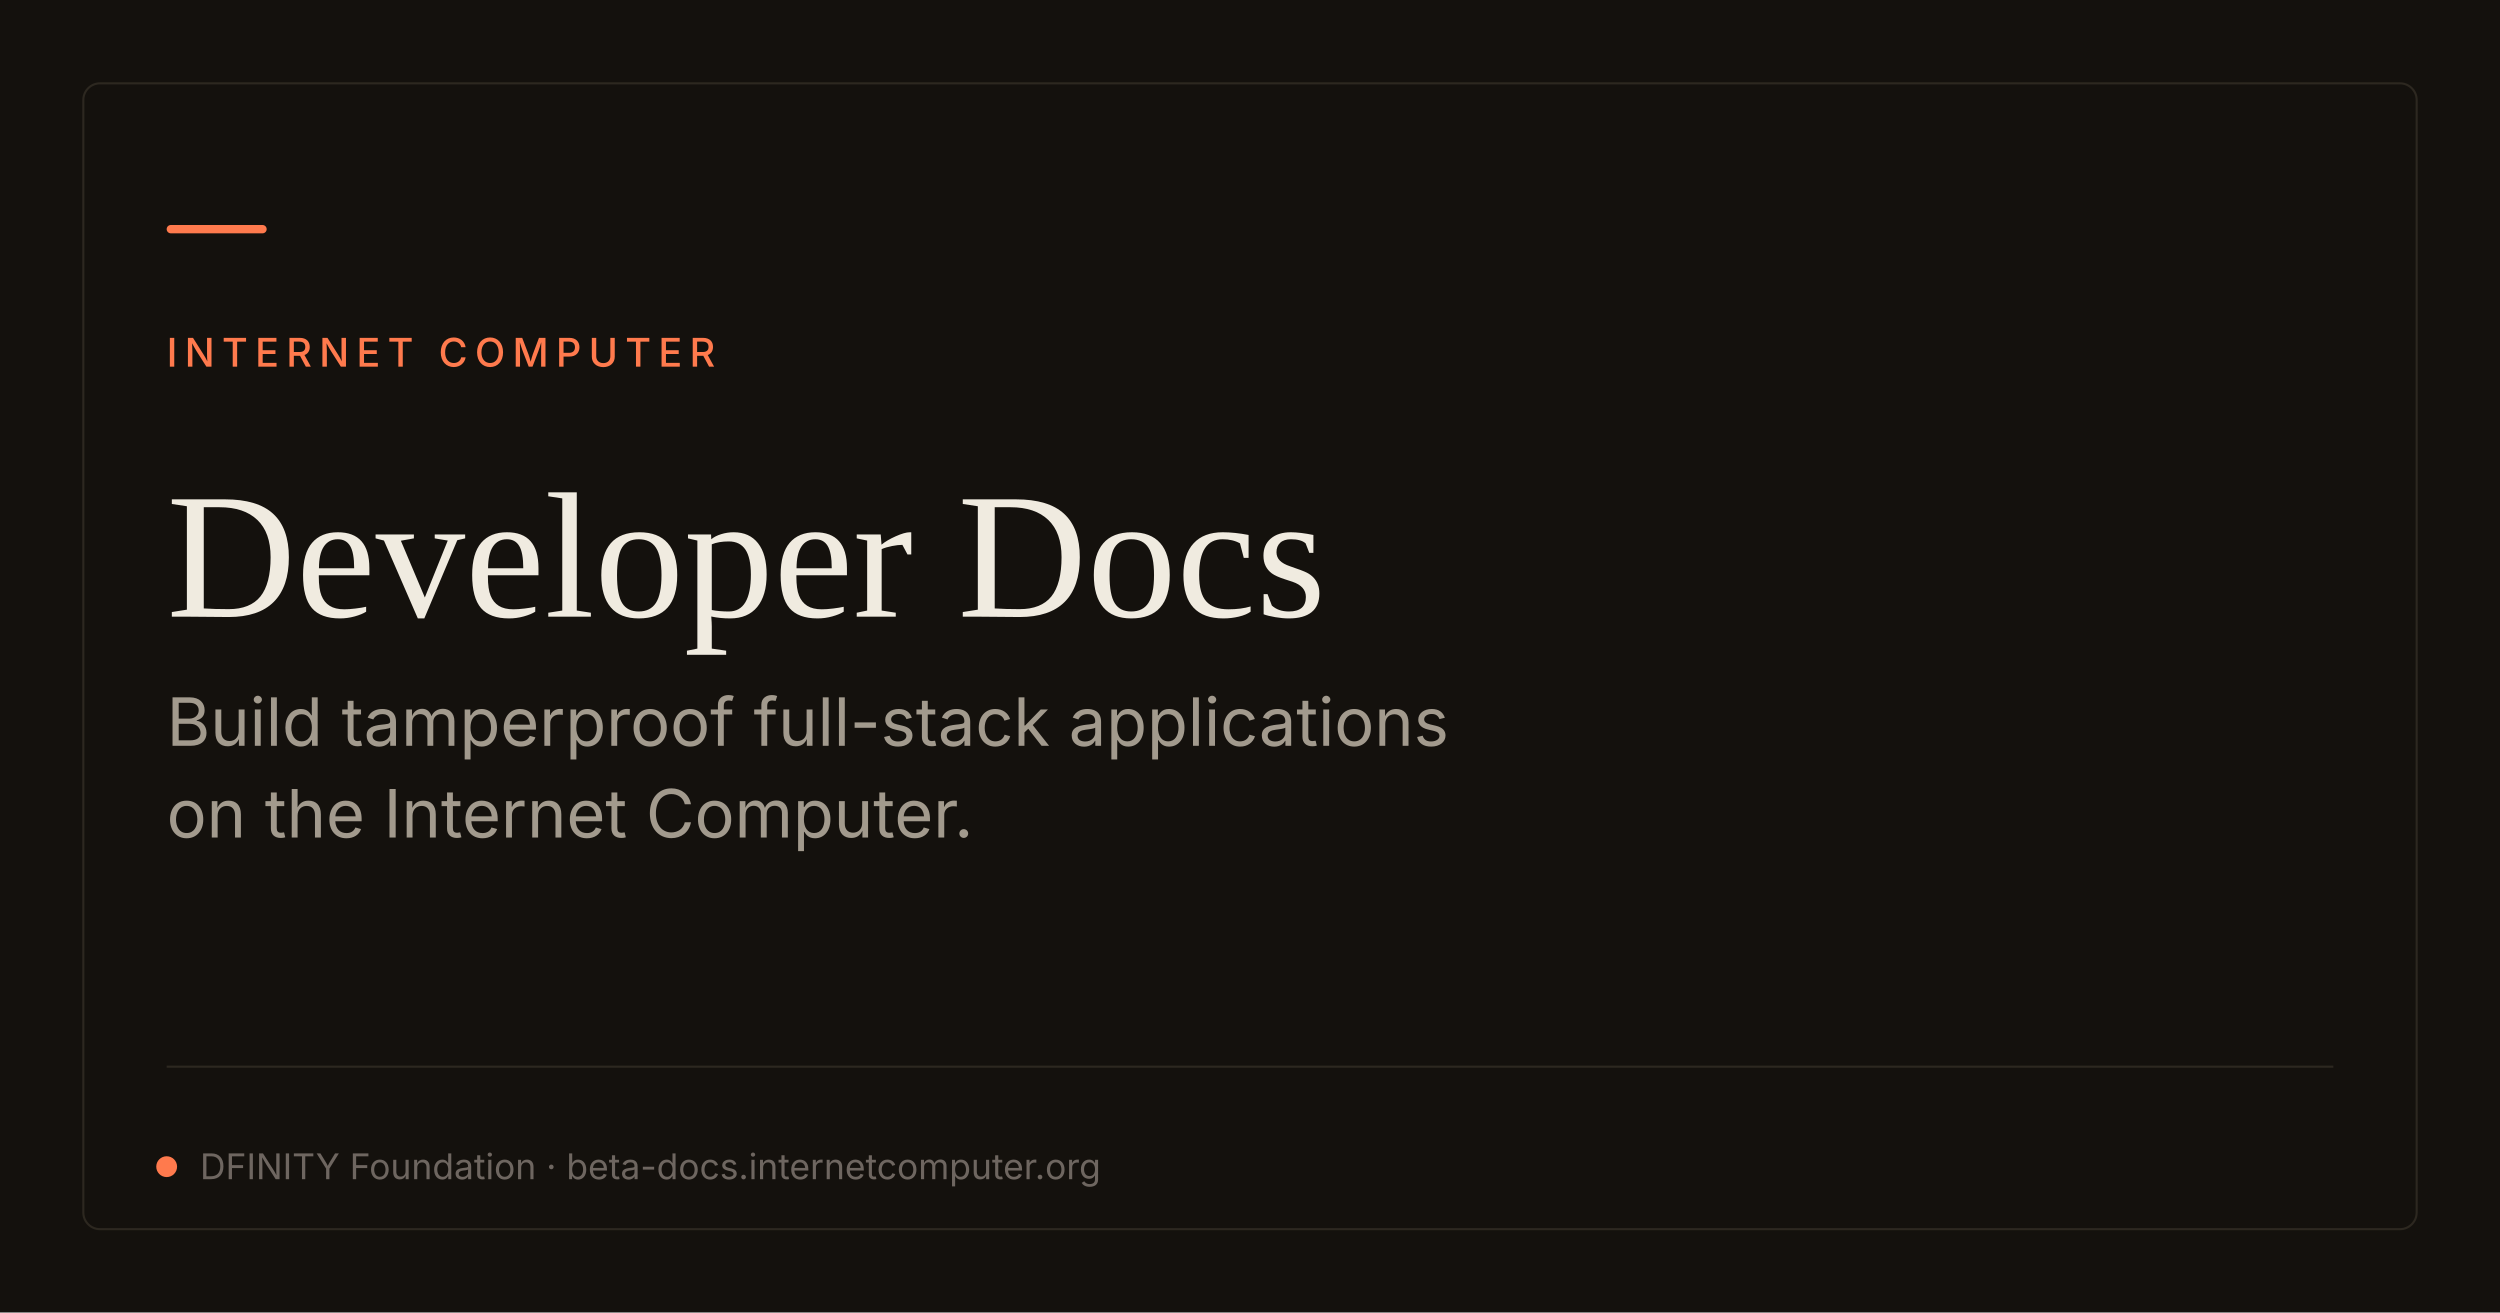
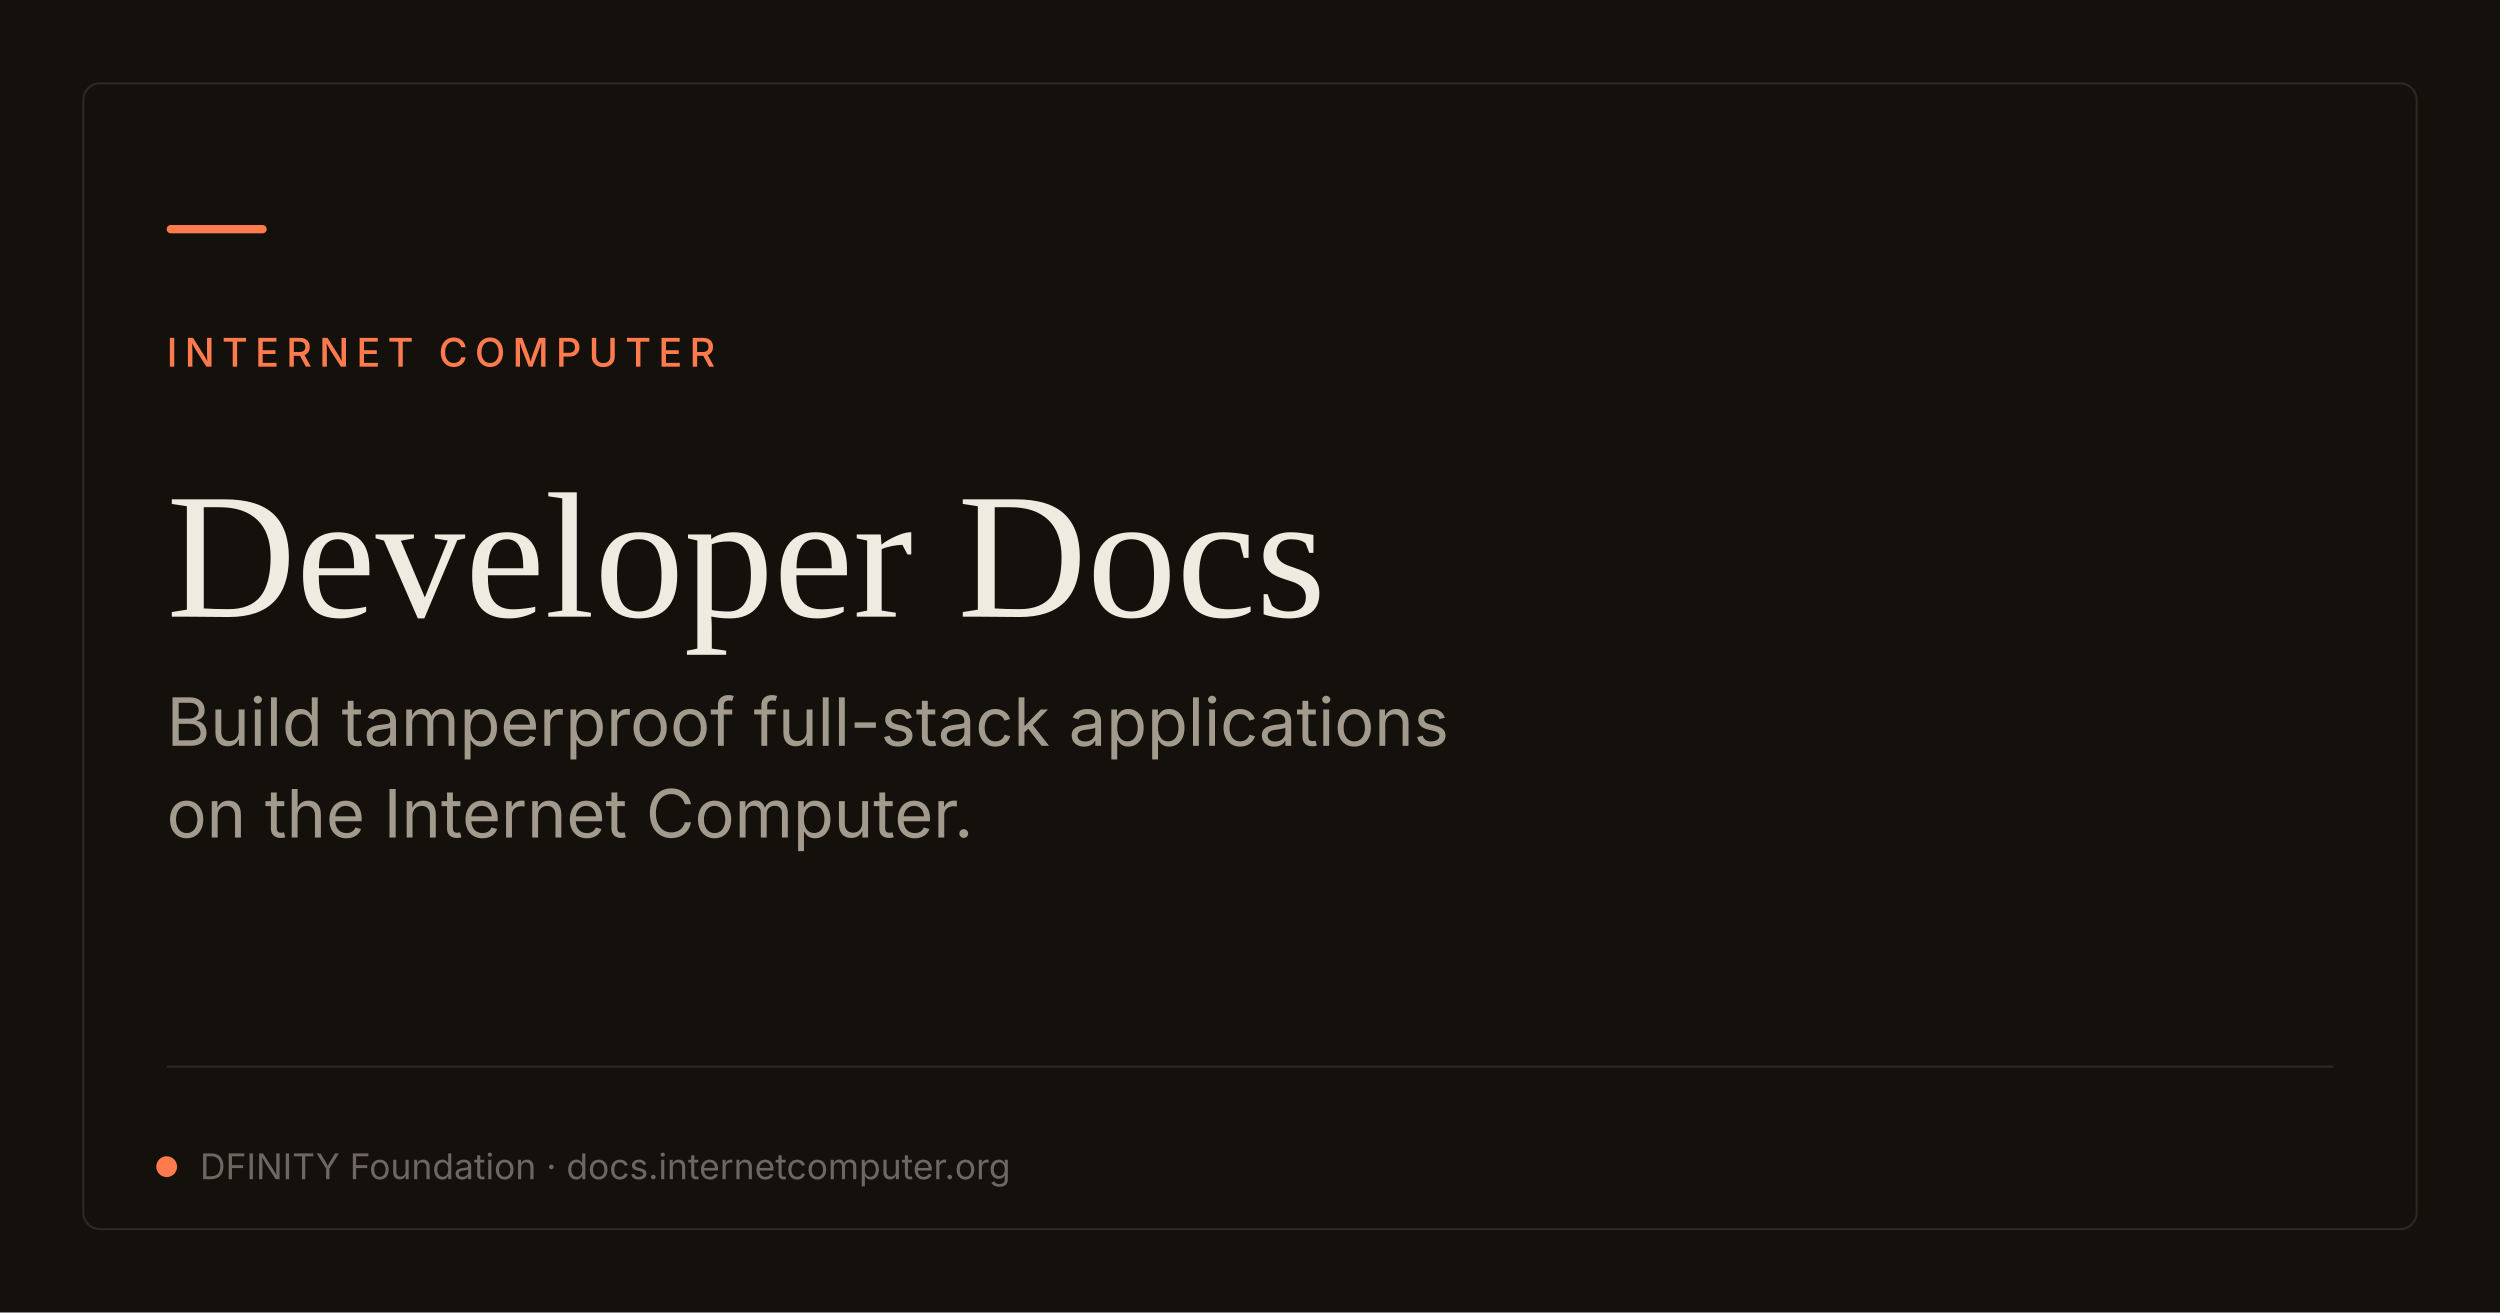
<svg xmlns="http://www.w3.org/2000/svg" width="1200" height="630" viewBox="0 0 1200 630">
  <rect width="1200" height="630" fill="#14110d" />
  <rect x="40" y="40" width="1120" height="550" rx="8" fill="none" stroke="#2d2820" stroke-width="1" />
  <rect x="80" y="108" width="48" height="4" rx="2" fill="#ff7a4d" />
  <text x="80" y="176" font-family="Inter,-apple-system,BlinkMacSystemFont,'Segoe UI',sans-serif" font-size="19" font-weight="500" letter-spacing="3.5" fill="#ff7a4d">INTERNET COMPUTER</text>
  <text x="80" y="296" font-family="Georgia,'Times New Roman',ui-serif,serif" font-size="86" font-weight="400" fill="#f0ebe0">Developer Docs</text>
  <text x="80" y="358" font-family="Inter,-apple-system,BlinkMacSystemFont,'Segoe UI',sans-serif" font-size="32" font-weight="400" fill="#a29a8d">Build tamperproof full-stack applications</text>
  <text x="80" y="402" font-family="Inter,-apple-system,BlinkMacSystemFont,'Segoe UI',sans-serif" font-size="32" font-weight="400" fill="#a29a8d">on the Internet Computer.</text>
  <line x1="80" y1="512" x2="1120" y2="512" stroke="#2d2820" stroke-width="1" />
  <circle cx="80" cy="560" r="5" fill="#ff7a4d" />
-   <text x="96" y="566" font-family="Inter,-apple-system,BlinkMacSystemFont,'Segoe UI',sans-serif" font-size="17" font-weight="400" fill="#6e6660">DFINITY Foundation  ·  beta-docs.internetcomputer.org</text>
+   <text x="96" y="566" font-family="Inter,-apple-system,BlinkMacSystemFont,'Segoe UI',sans-serif" font-size="17" font-weight="400" fill="#6e6660">DFINITY Foundation  ·  docs.internetcomputer.org</text>
</svg>
